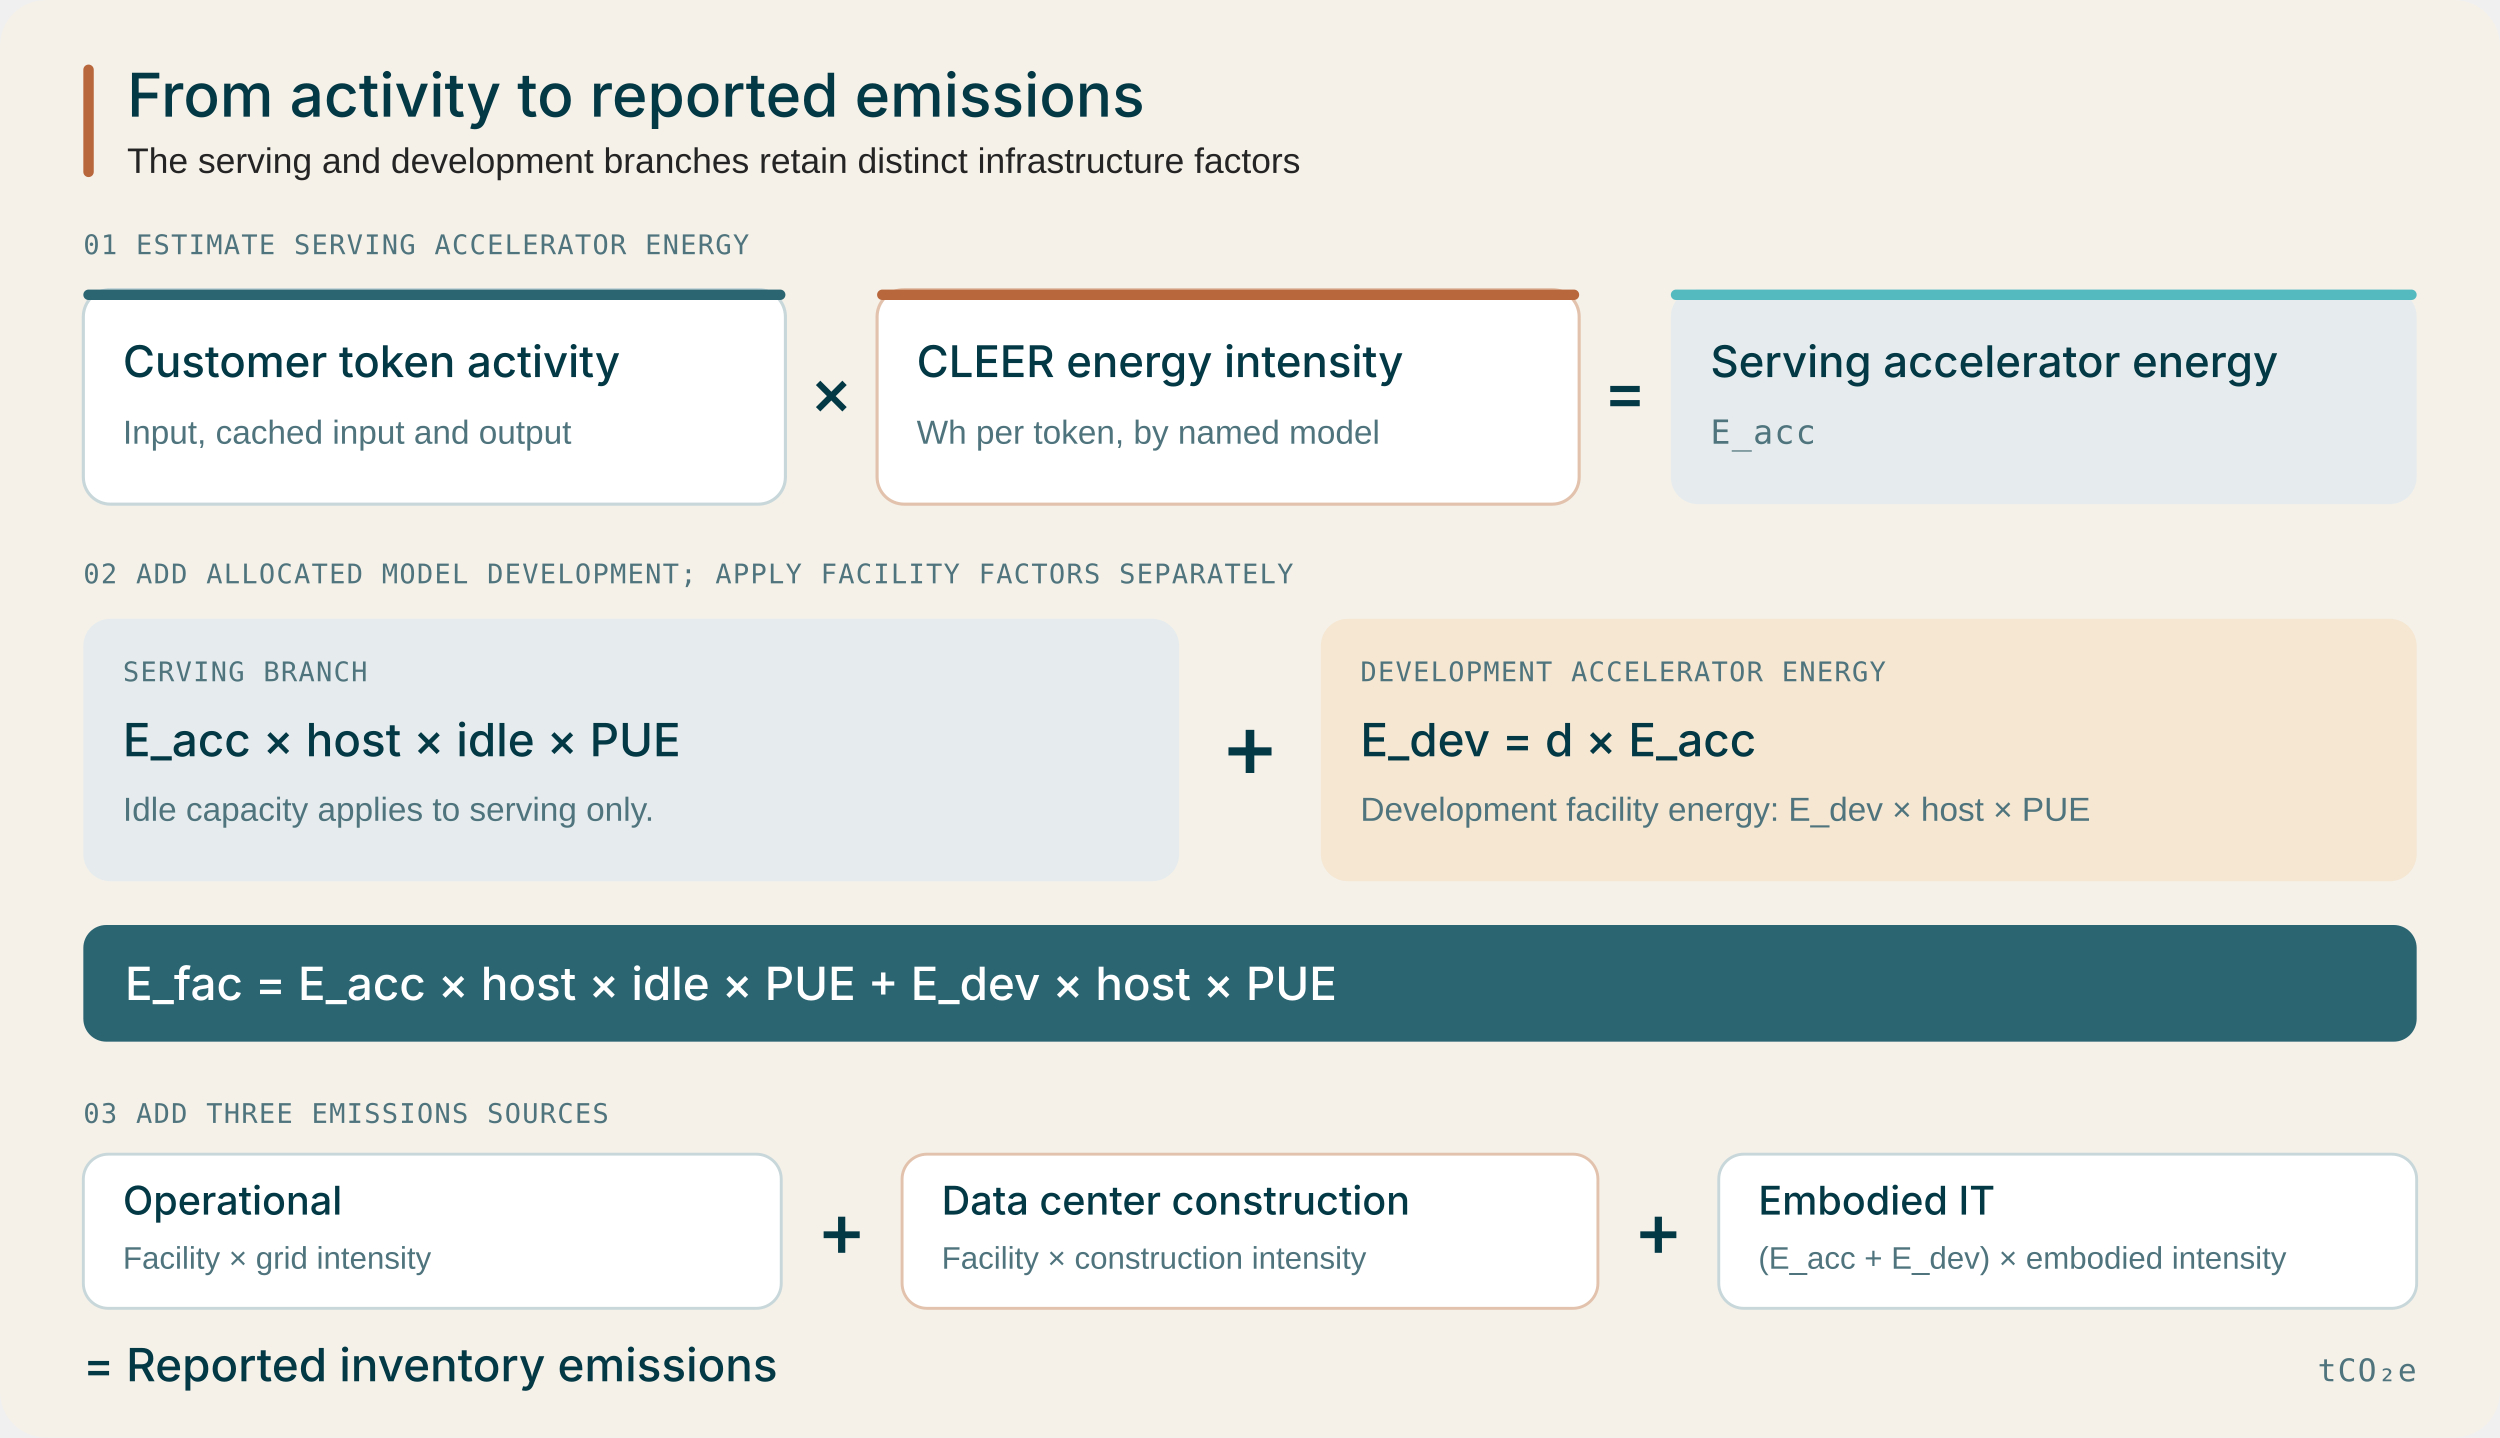
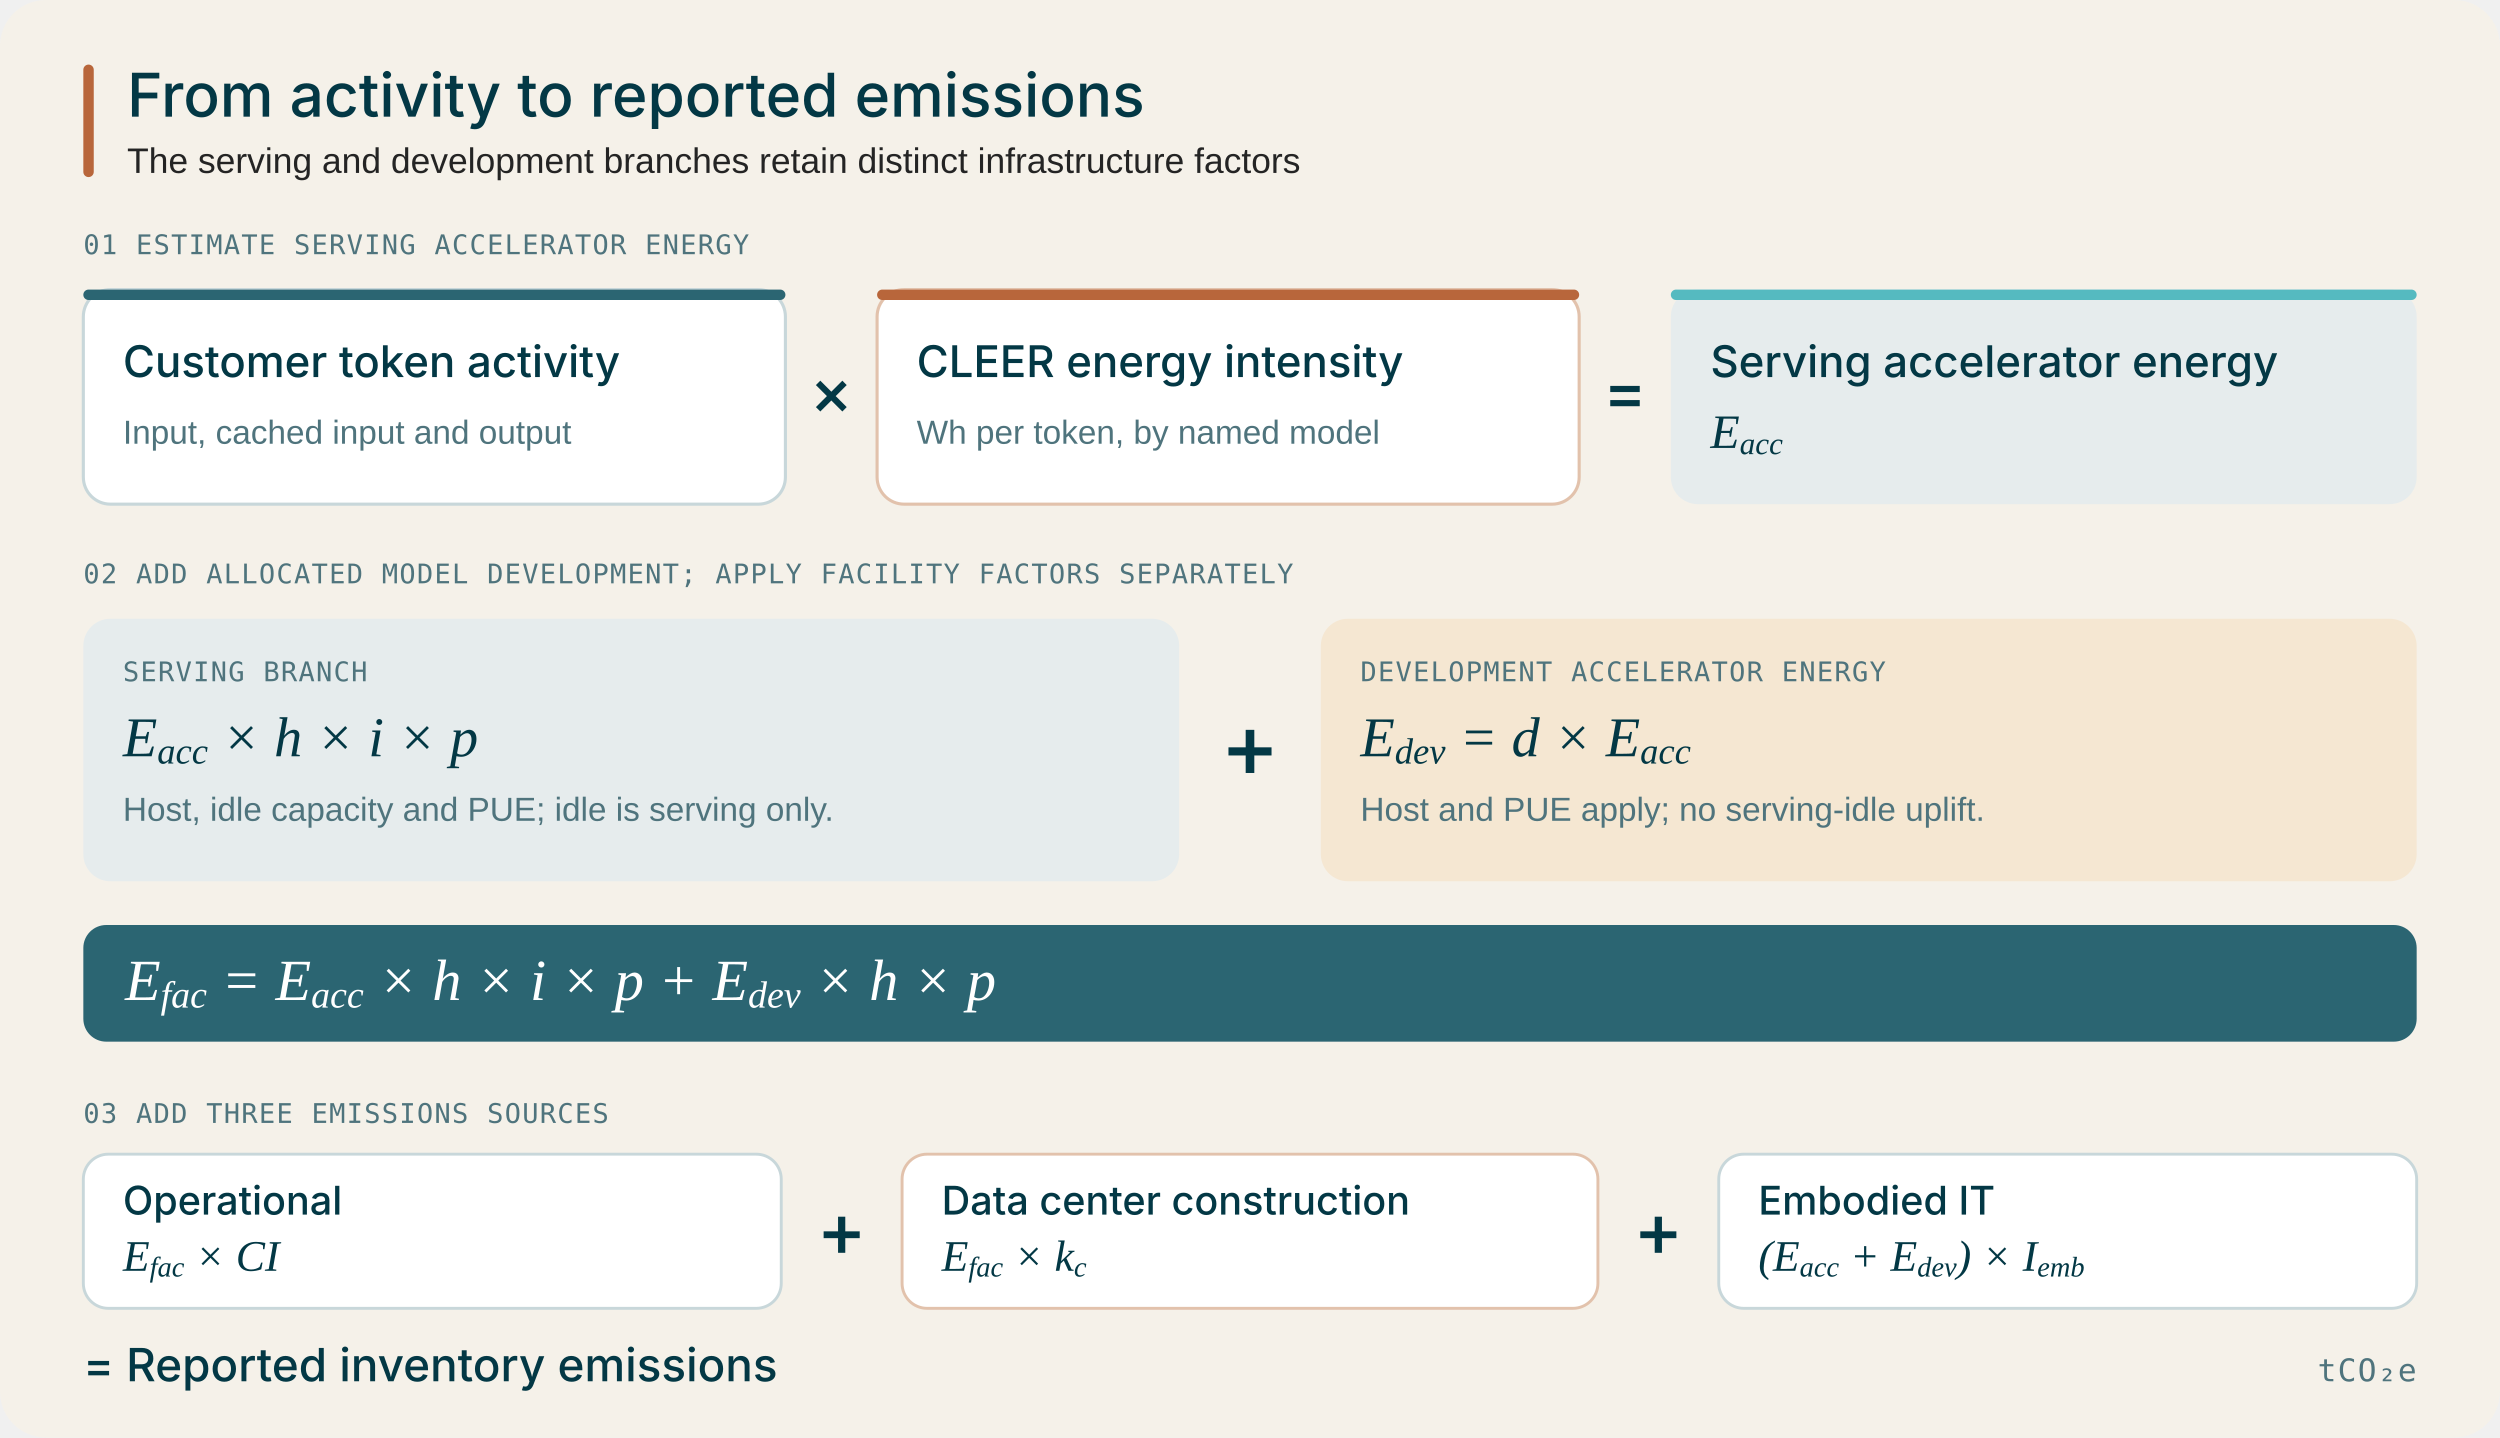
<svg xmlns="http://www.w3.org/2000/svg" width="1200" height="690" viewBox="0 0 1200 690" role="img" aria-labelledby="chain-title chain-desc">
  <defs>
    <style>
      .heading{font-family:Inter,Arial,sans-serif;font-weight:500;fill:#033845}
      .body{font-family:'DM Sans',Arial,sans-serif;fill:#242424}
      .mono{font-family:'DM Mono',Menlo,monospace;fill:#4F747D;letter-spacing:.6px}
      .card-title{font-family:Inter,Arial,sans-serif;font-weight:500;fill:#033845}
      .small{font-family:'DM Sans',Arial,sans-serif;fill:#4F747D}
      .white{font-family:Inter,Arial,sans-serif;font-weight:500;fill:#FFFFFF}
+       .math{font-family:'STIX Two Math','Cambria Math','Times New Roman',serif;font-style:italic;fill:#033845}
+       .math-white{font-family:'STIX Two Math','Cambria Math','Times New Roman',serif;font-style:italic;fill:#FFFFFF}
    </style>
  </defs>
  <rect width="1200" height="690" rx="22" fill="#F5F1E9" />
  <rect x="40" y="31" width="5" height="54" rx="2.5" fill="#B8663B" />
  <text x="61" y="56" class="heading" font-size="29">From activity to reported emissions</text>
  <text x="61" y="83" class="body" font-size="17">The serving and development branches retain distinct infrastructure factors</text>
  <text x="40" y="122" class="mono" font-size="13">01  ESTIMATE SERVING ACCELERATOR ENERGY</text>
  <rect x="40" y="139" width="337" height="103" rx="13" fill="#FFFFFF" stroke="#C8D7DA" stroke-width="1.5" />
  <rect x="40" y="139" width="337" height="5" rx="2.5" fill="#2B6572" />
  <text x="59" y="181" class="card-title" font-size="21">Customer token activity</text>
  <text x="59" y="213" class="small" font-size="16">Input, cached input and output</text>
  <text x="399" y="199" text-anchor="middle" class="heading" font-size="31">×</text>
  <rect x="421" y="139" width="337" height="103" rx="13" fill="#FFFFFF" stroke="#E2C2AC" stroke-width="1.5" />
  <rect x="421" y="139" width="337" height="5" rx="2.5" fill="#B8663B" />
  <text x="440" y="181" class="card-title" font-size="21">CLEER energy intensity</text>
  <text x="440" y="213" class="small" font-size="16">Wh per token, by named model</text>
  <text x="780" y="199" text-anchor="middle" class="heading" font-size="31">=</text>
  <rect x="802" y="139" width="358" height="103" rx="13" fill="#E6ECED" />
  <rect x="802" y="139" width="358" height="5" rx="2.5" fill="#55BAC0" />
  <text x="821" y="181" class="card-title" font-size="21">Serving accelerator energy</text>
-   <text x="821" y="213" class="mono" font-size="16">E_acc</text>
+   <text x="821" y="215" class="math" font-size="23">E<tspan baseline-shift="sub" font-size="65%">acc</tspan>
+   </text>
  <text x="40" y="280" class="mono" font-size="13">02  ADD ALLOCATED MODEL DEVELOPMENT; APPLY FACILITY FACTORS SEPARATELY</text>
  <rect x="40" y="297" width="526" height="126" rx="13" fill="#E6ECED" />
  <text x="59" y="327" class="mono" font-size="13">SERVING BRANCH</text>
-   <text x="59" y="363" class="card-title" font-size="22">E_acc × host × idle × PUE</text>
-   <text x="59" y="394" class="small" font-size="16">Idle capacity applies to serving only.</text>
+   <text x="59" y="363" class="math" font-size="27">E<tspan baseline-shift="sub" font-size="65%">acc</tspan> × h × i × p</text>
+   <text x="59" y="394" class="small" font-size="16">Host, idle capacity and PUE; idle is serving only.</text>
  <text x="600" y="373" text-anchor="middle" class="heading" font-size="43">+</text>
  <rect x="634" y="297" width="526" height="126" rx="13" fill="#F5E7D2" />
  <text x="653" y="327" class="mono" font-size="13">DEVELOPMENT ACCELERATOR ENERGY</text>
-   <text x="653" y="363" class="card-title" font-size="22">E_dev = d × E_acc</text>
-   <text x="653" y="394" class="small" font-size="16">Development facility energy: E_dev × host × PUE</text>
+   <text x="653" y="363" class="math" font-size="27">E<tspan baseline-shift="sub" font-size="65%">dev</tspan> = d × E<tspan baseline-shift="sub" font-size="65%">acc</tspan>
+   </text>
+   <text x="653" y="394" class="small" font-size="16">Host and PUE apply; no serving-idle uplift.</text>
  <rect x="40" y="444" width="1120" height="56" rx="11" fill="#2B6572" />
-   <text x="60" y="480" class="white" font-size="22">E_fac  =  E_acc × host × idle × PUE  +  E_dev × host × PUE</text>
+   <text x="60" y="480" class="math-white" font-size="28">E<tspan baseline-shift="sub" font-size="65%">fac</tspan> = E<tspan baseline-shift="sub" font-size="65%">acc</tspan> × h × i × p + E<tspan baseline-shift="sub" font-size="65%">dev</tspan> × h × p</text>
  <text x="40" y="539" class="mono" font-size="13">03  ADD THREE EMISSIONS SOURCES</text>
  <rect x="40" y="554" width="335" height="74" rx="12" fill="#FFFFFF" stroke="#C8D7DA" stroke-width="1.4" />
  <text x="59" y="583" class="card-title" font-size="19">Operational</text>
-   <text x="59" y="609" class="small" font-size="15">Facility × grid intensity</text>
+   <text x="59" y="610" class="math" font-size="21">E<tspan baseline-shift="sub" font-size="65%">fac</tspan> × CI</text>
  <text x="404" y="603" text-anchor="middle" class="heading" font-size="36">+</text>
  <rect x="433" y="554" width="334" height="74" rx="12" fill="#FFFFFF" stroke="#E2C2AC" stroke-width="1.4" />
  <text x="452" y="583" class="card-title" font-size="19">Data center construction</text>
-   <text x="452" y="609" class="small" font-size="15">Facility × construction intensity</text>
+   <text x="452" y="610" class="math" font-size="21">E<tspan baseline-shift="sub" font-size="65%">fac</tspan> × k<tspan baseline-shift="sub" font-size="65%">c</tspan>
+   </text>
  <text x="796" y="603" text-anchor="middle" class="heading" font-size="36">+</text>
  <rect x="825" y="554" width="335" height="74" rx="12" fill="#FFFFFF" stroke="#C8D7DA" stroke-width="1.4" />
  <text x="844" y="583" class="card-title" font-size="19">Embodied IT</text>
-   <text x="844" y="609" class="small" font-size="15">(E_acc + E_dev) × embodied intensity</text>
+   <text x="844" y="610" class="math" font-size="21">(E<tspan baseline-shift="sub" font-size="65%">acc</tspan> + E<tspan baseline-shift="sub" font-size="65%">dev</tspan>) × I<tspan baseline-shift="sub" font-size="65%">emb</tspan>
+   </text>
  <text x="40" y="663" class="heading" font-size="22">=  Reported inventory emissions</text>
  <text x="1160" y="663" text-anchor="end" class="mono" font-size="15">tCO₂e</text>
</svg>
